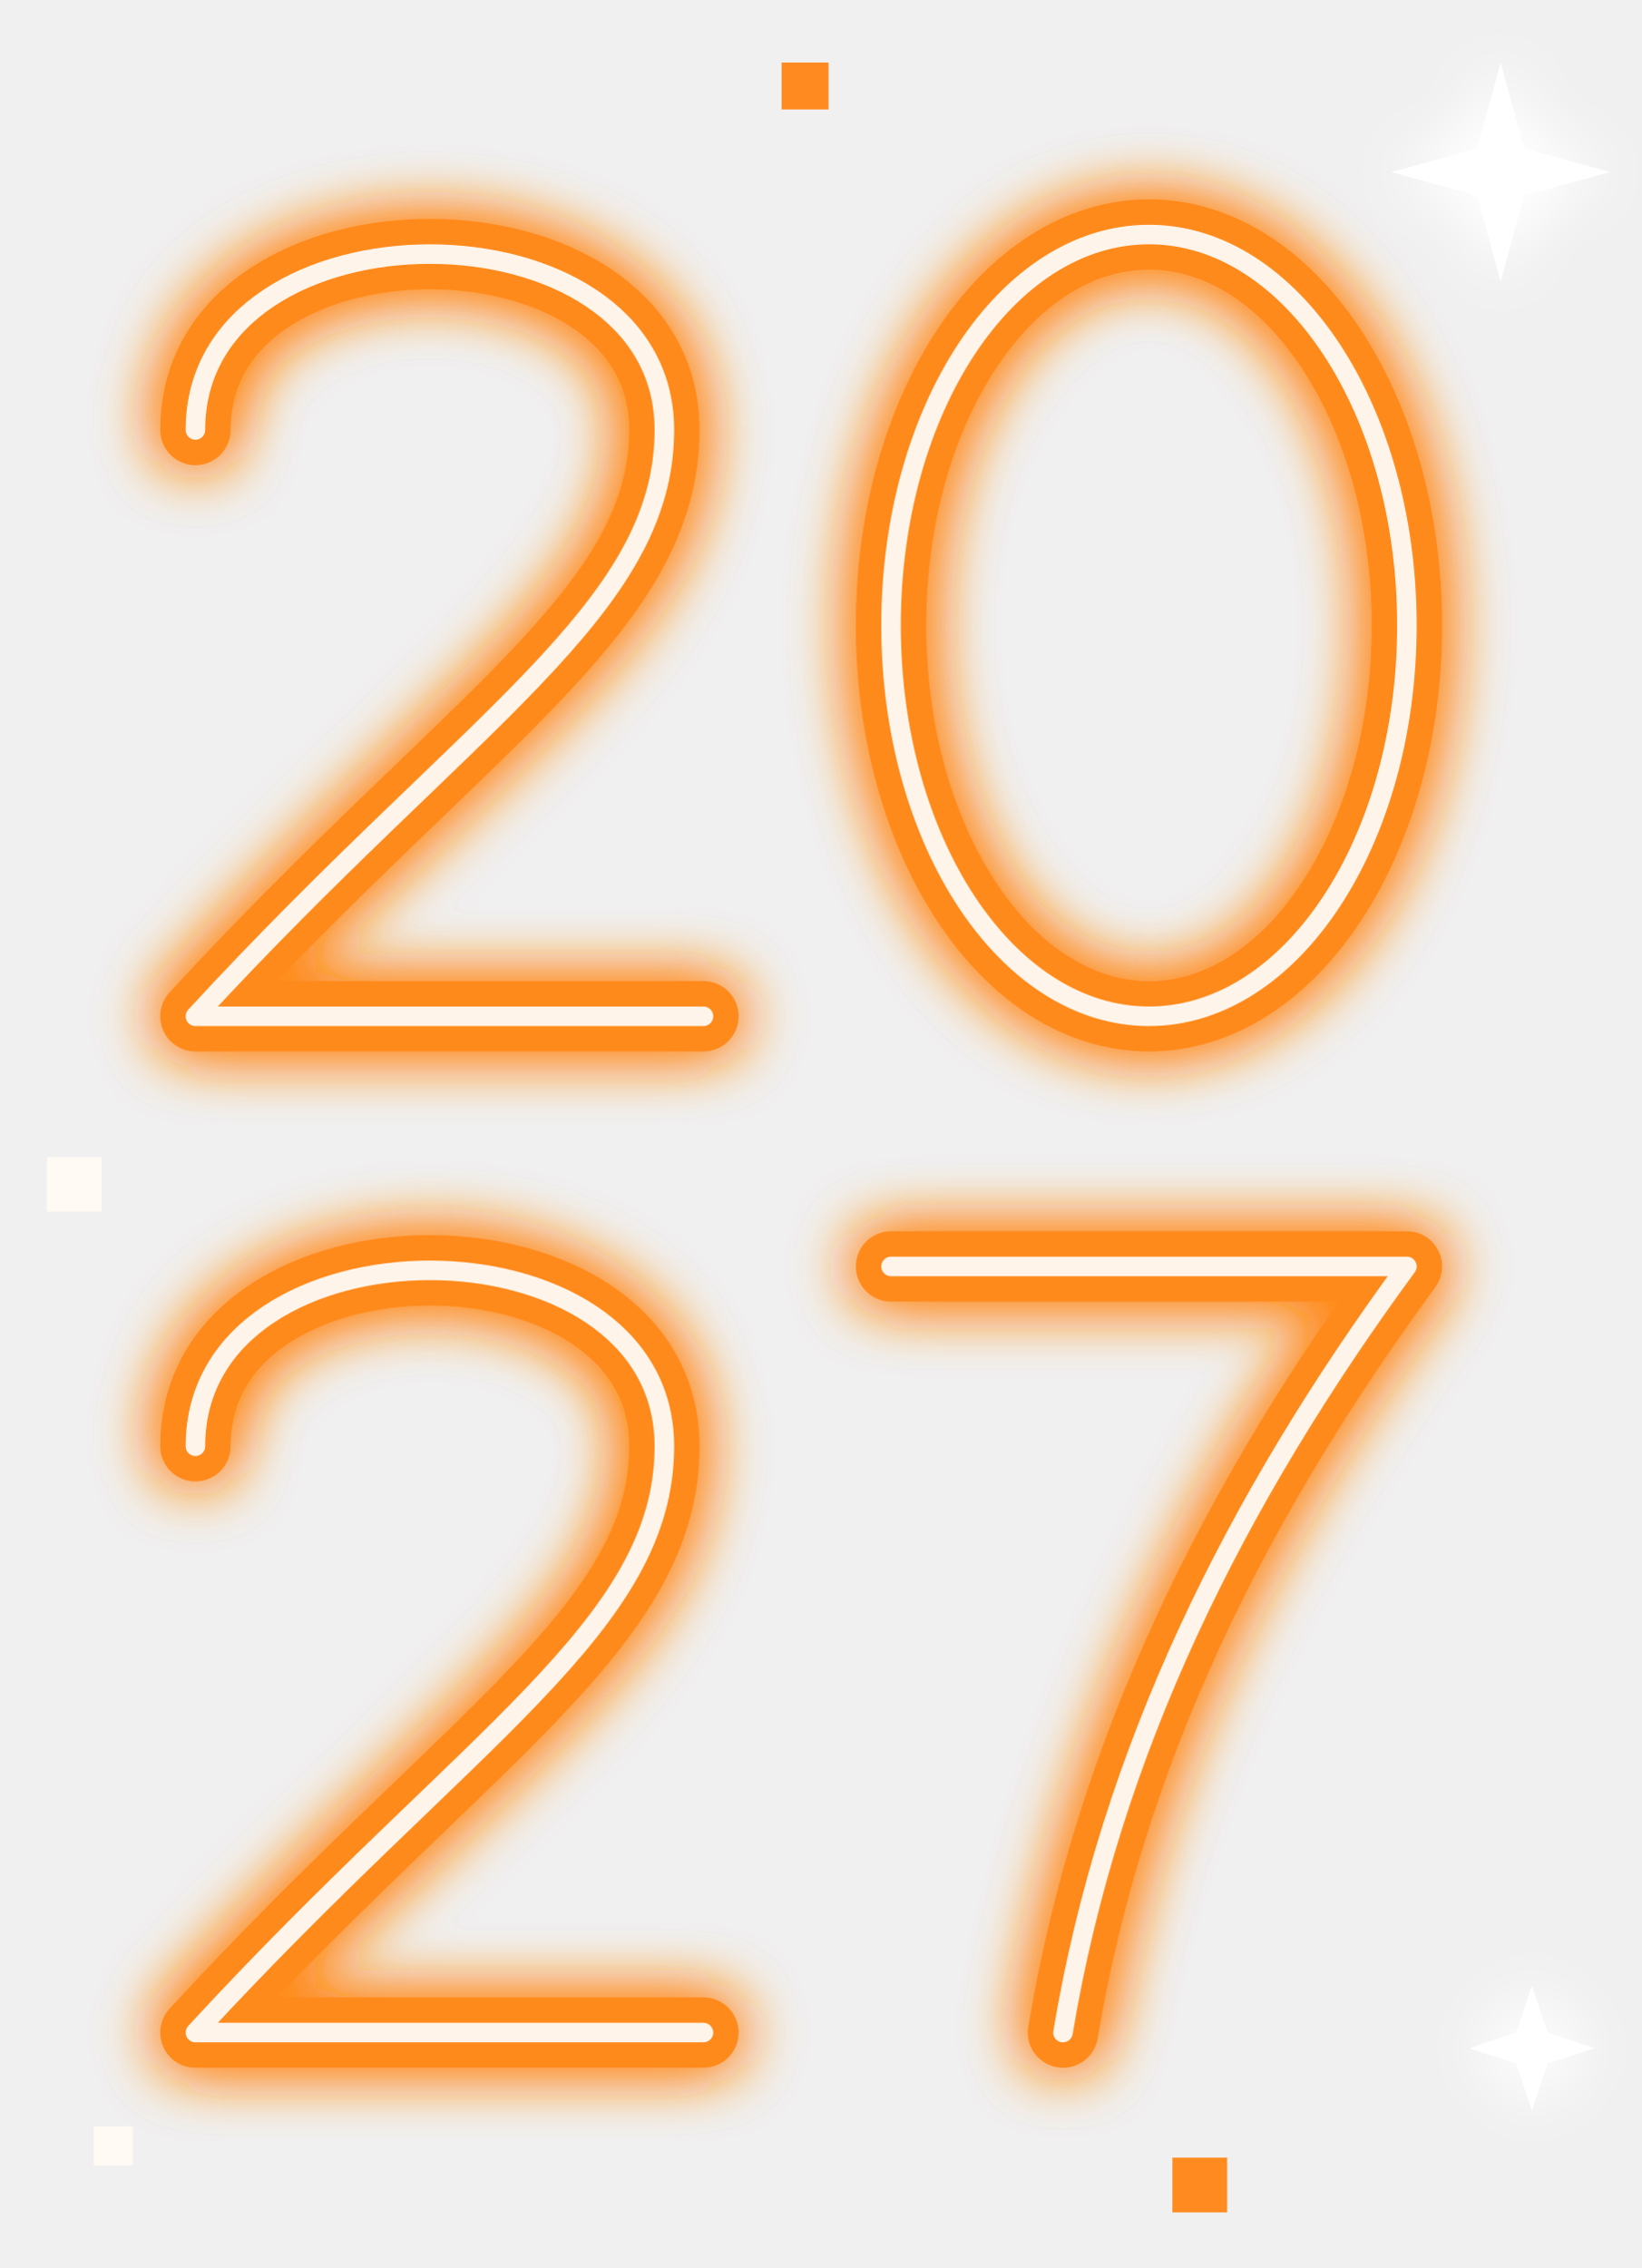
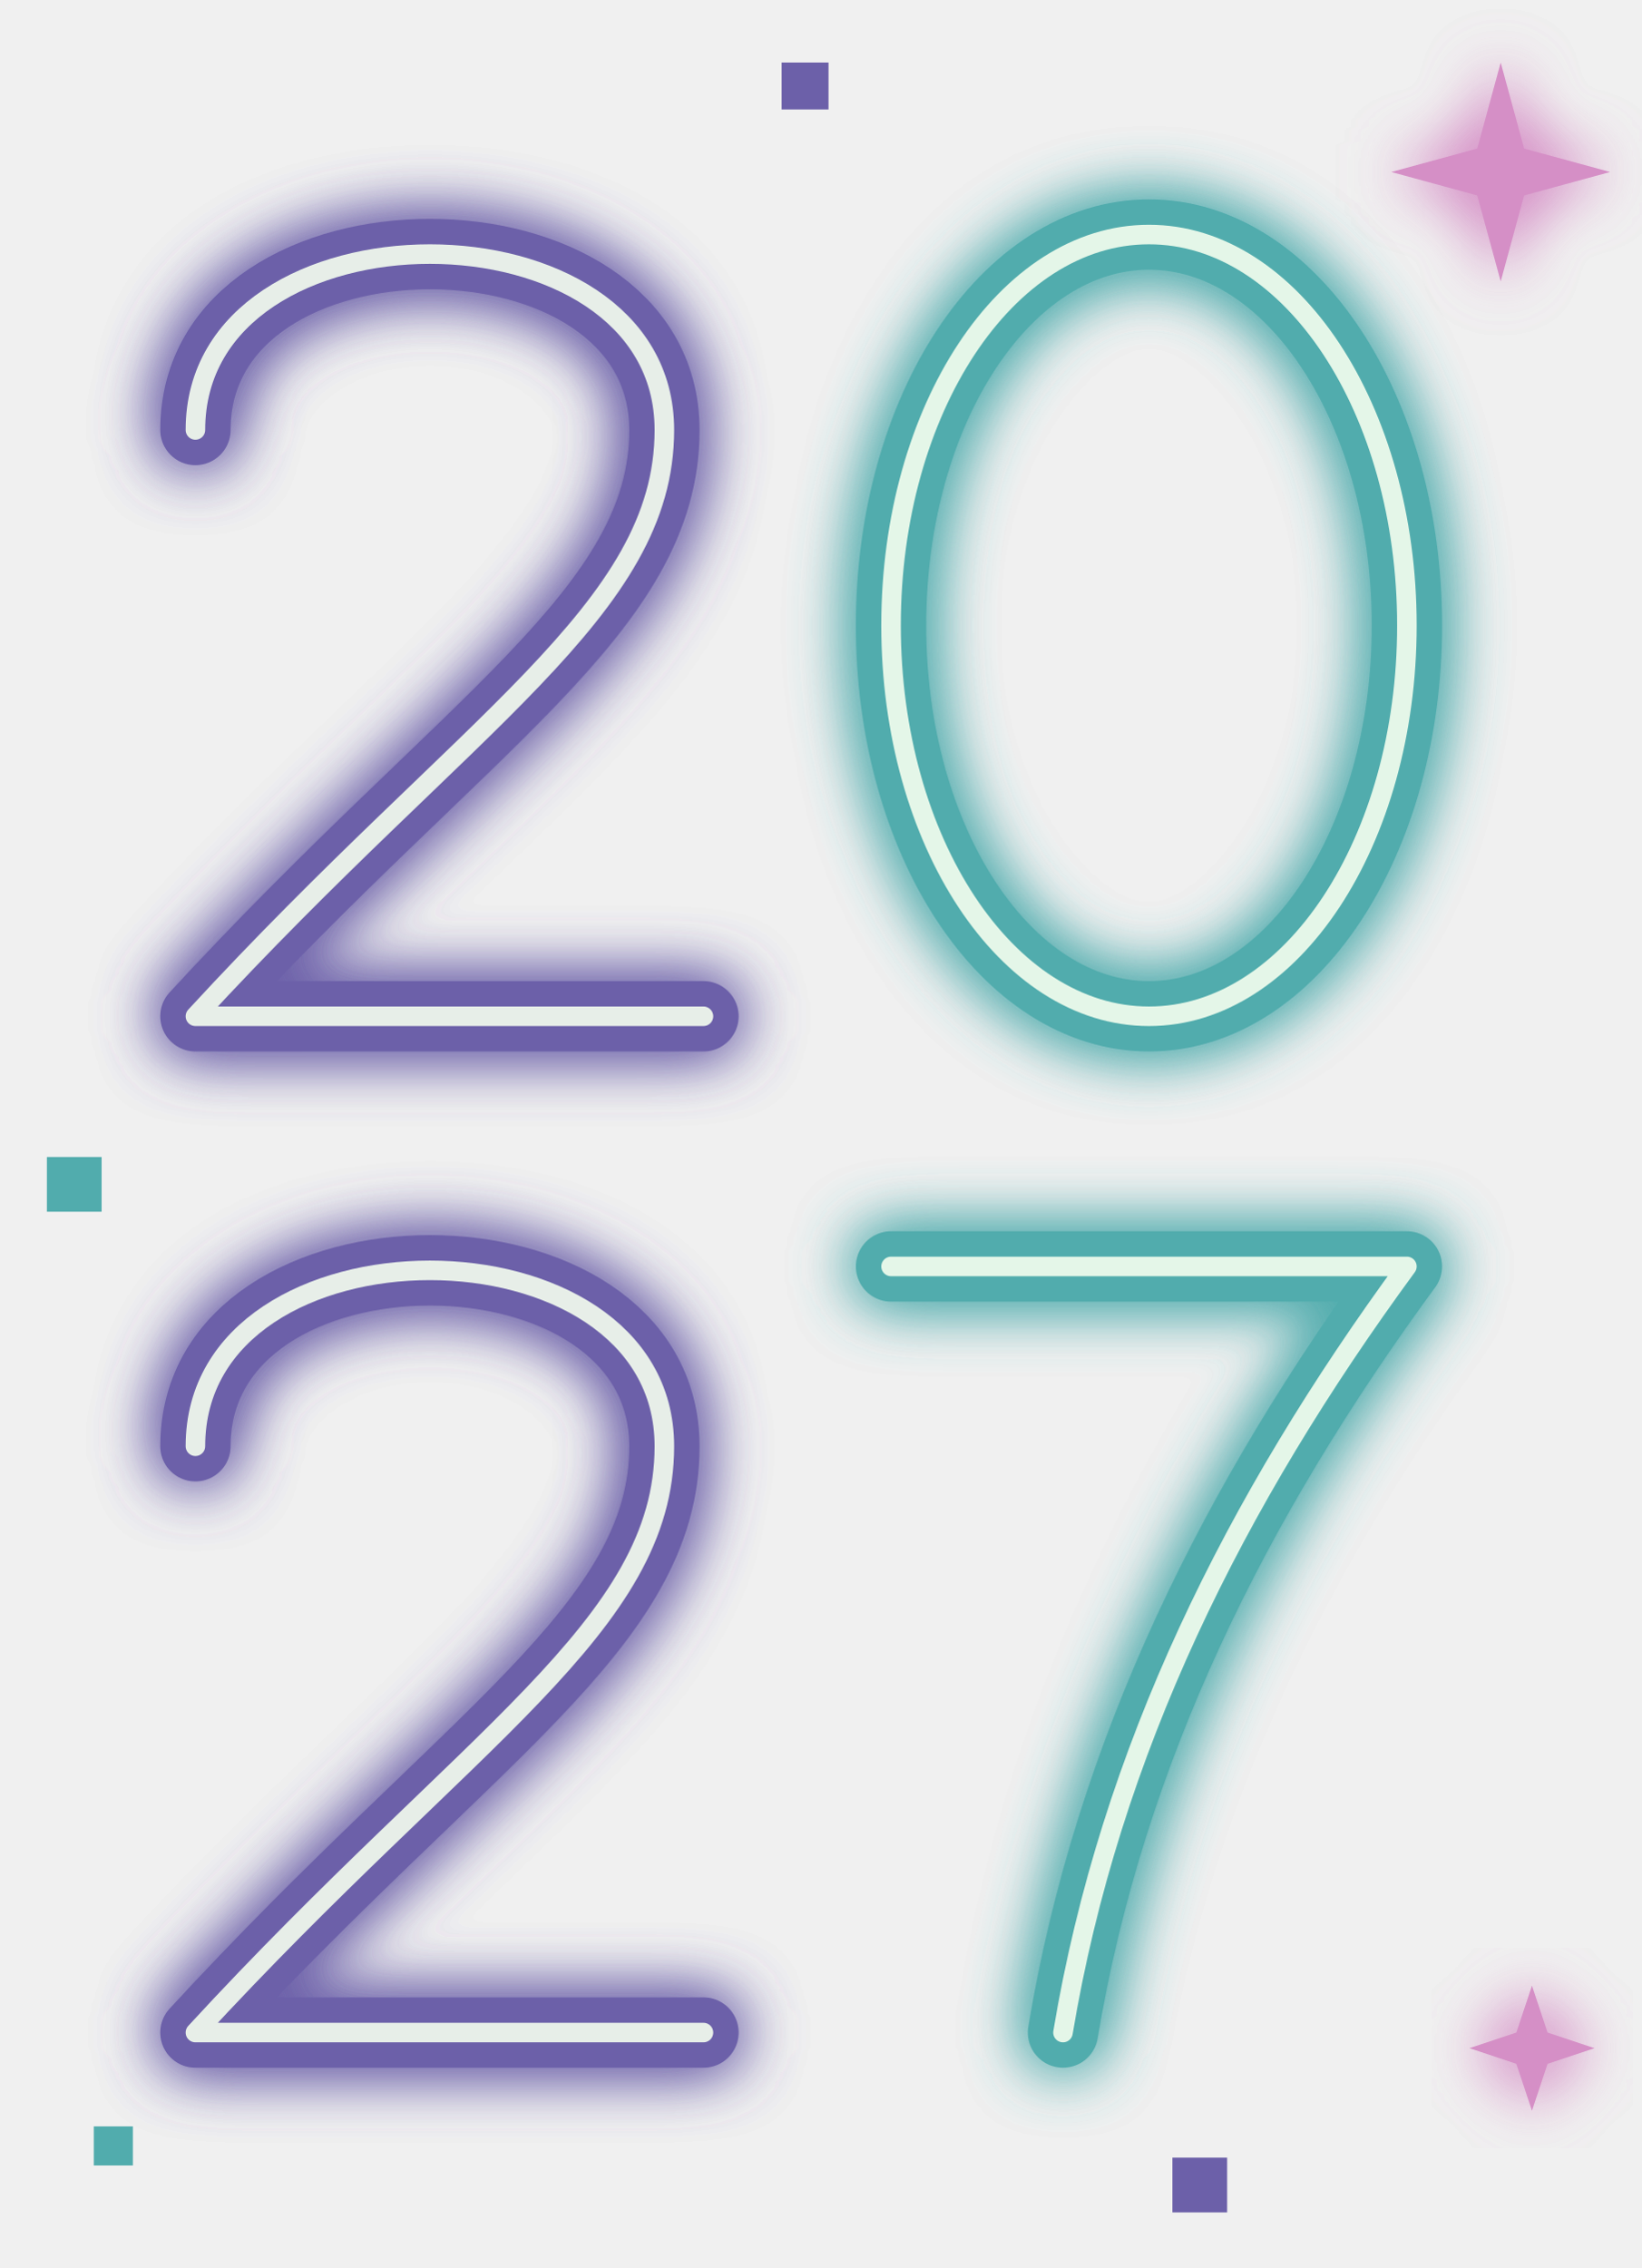
<svg xmlns="http://www.w3.org/2000/svg" viewBox="0 0 210 290">
  <defs>
    <filter id="n2027p-glow" x="-30%" y="-30%" width="160%" height="160%">
      <feGaussianBlur stdDeviation="4" result="b" />
      <feMerge>
        <feMergeNode in="b" />
        <feMergeNode in="b" />
        <feMergeNode in="SourceGraphic" />
      </feMerge>
    </filter>
  </defs>
  <g fill="none" stroke-width="9" stroke-linecap="round" stroke-linejoin="round" filter="url(#n2027p-glow)">
-     <g stroke="#ff8a1f">
+     <g stroke="#6c60a9">
      <path id="n2027p-a" data-dots="9" d="M25 55 C25 25 85 25 85 55 C85 78 60 92 25 130 L90 130" />
    </g>
-     <g stroke="#ff8a1f">
+     <g stroke="#51acad">
      <ellipse id="n2027p-b" data-dots="9" cx="147" cy="80" rx="33" ry="50" />
    </g>
-     <g stroke="#ff8a1f">
+     <g stroke="#6c60a9">
      <path id="n2027p-c" data-dots="9" transform="translate(-180 130)" d="M205 55 C205 25 265 25 265 55 C265 78 240 92 205 130 L270 130" />
    </g>
-     <g stroke="#ff8a1f">
+     <g stroke="#51acad">
      <path id="n2027p-d" data-dots="6" transform="translate(-176 130)" d="M290 32 L356 32 C334 62 318 94 312 130" />
    </g>
  </g>
-   <g fill="none" stroke="#fff" stroke-width="2.5" stroke-linecap="round" stroke-linejoin="round" opacity=".9">
+   <g fill="none" stroke="#f4feee" stroke-width="2.5" stroke-linecap="round" stroke-linejoin="round" opacity=".9">
    <use href="#n2027p-a" />
    <use href="#n2027p-b" />
    <use href="#n2027p-c" />
    <use href="#n2027p-d" />
  </g>
  <g data-dots="0">
-     <path fill="#fff" filter="url(#n2027p-glow)" d="M192 8 L195 19 L206 22 L195 25 L192 36 L189 25 L178 22 L189 19Z" />
-     <path fill="#fff" filter="url(#n2027p-glow)" d="M196 254 L198 260 L204 262 L198 264 L196 270 L194 264 L188 262 L194 260Z" />
-     <rect x="6" y="148" width="7" height="7" fill="#fffaf4" />
-     <rect x="100" y="8" width="6" height="6" fill="#ff8a1f" />
-     <rect x="150" y="276" width="7" height="7" fill="#ff8a1f" />
-     <rect x="12" y="272" width="5" height="5" fill="#fffaf4" />
+     <path fill="#d58fc6" filter="url(#n2027p-glow)" d="M192 8 L195 19 L206 22 L195 25 L192 36 L189 25 L178 22 L189 19Z" />
+     <path fill="#d58fc6" filter="url(#n2027p-glow)" d="M196 254 L198 260 L204 262 L198 264 L196 270 L194 264 L188 262 L194 260Z" />
+     <rect x="6" y="148" width="7" height="7" fill="#51acad" />
+     <rect x="100" y="8" width="6" height="6" fill="#6c60a9" />
+     <rect x="150" y="276" width="7" height="7" fill="#6c60a9" />
+     <rect x="12" y="272" width="5" height="5" fill="#51acad" />
  </g>
</svg>
